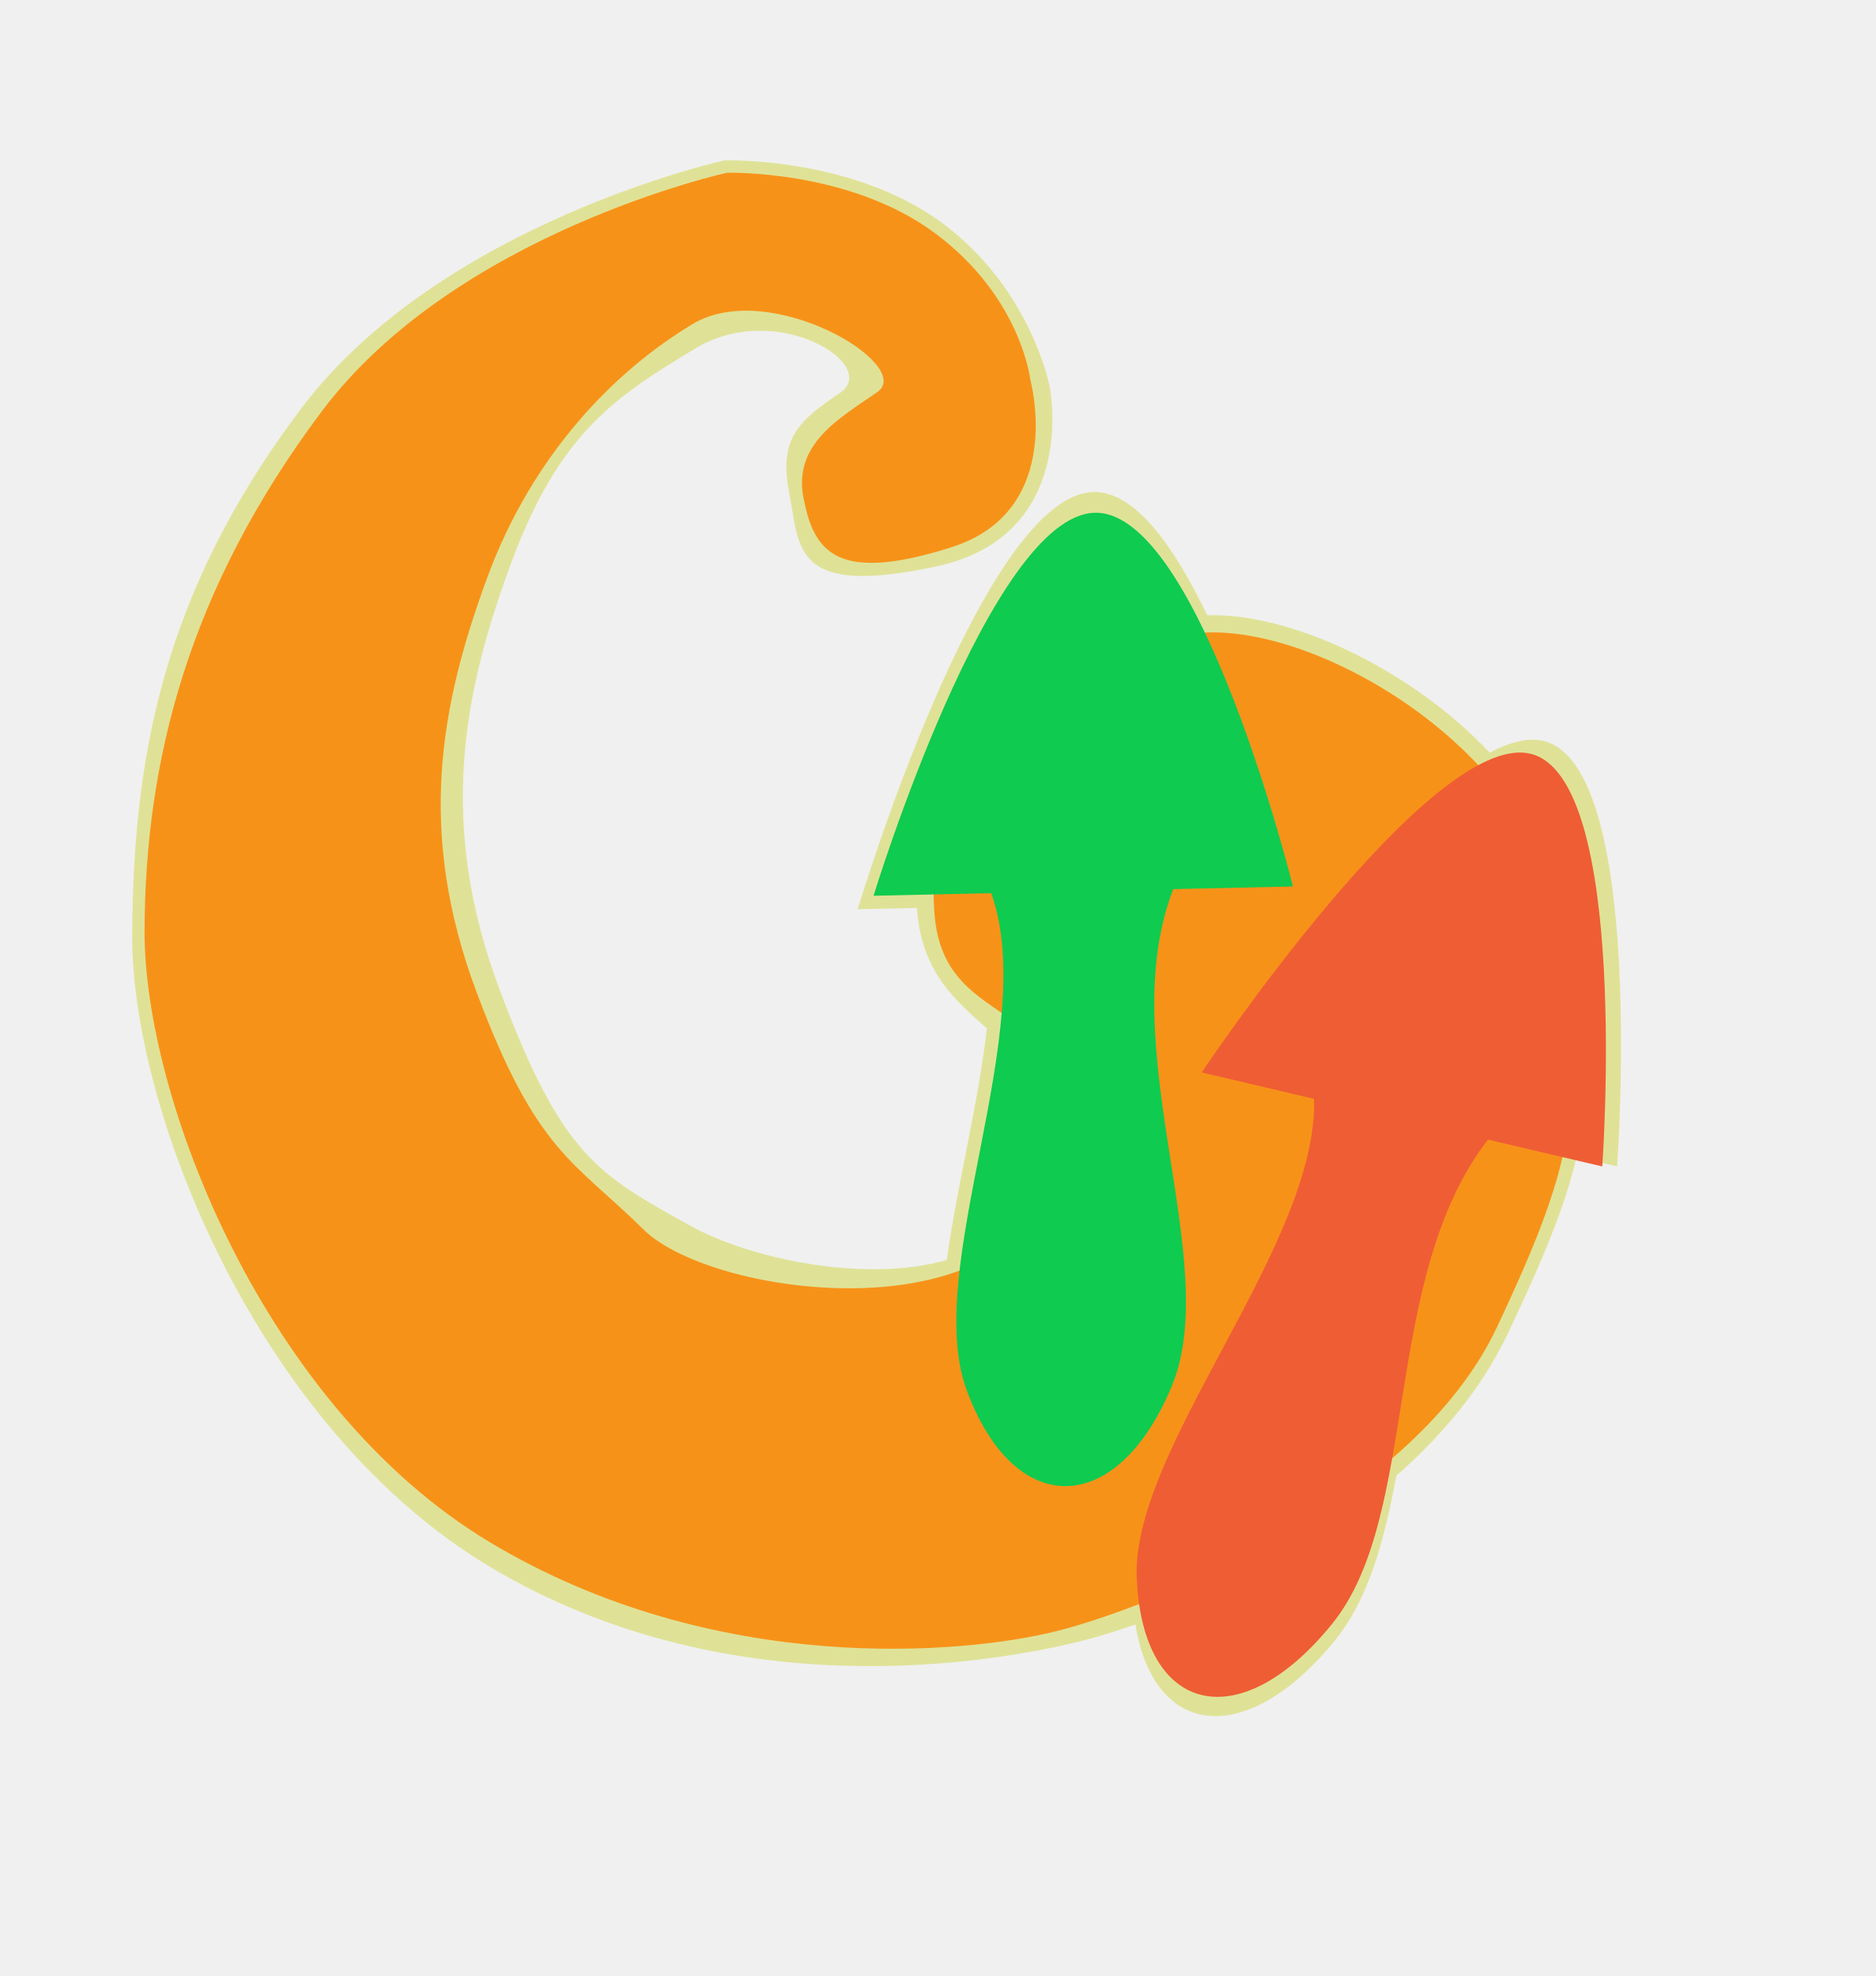
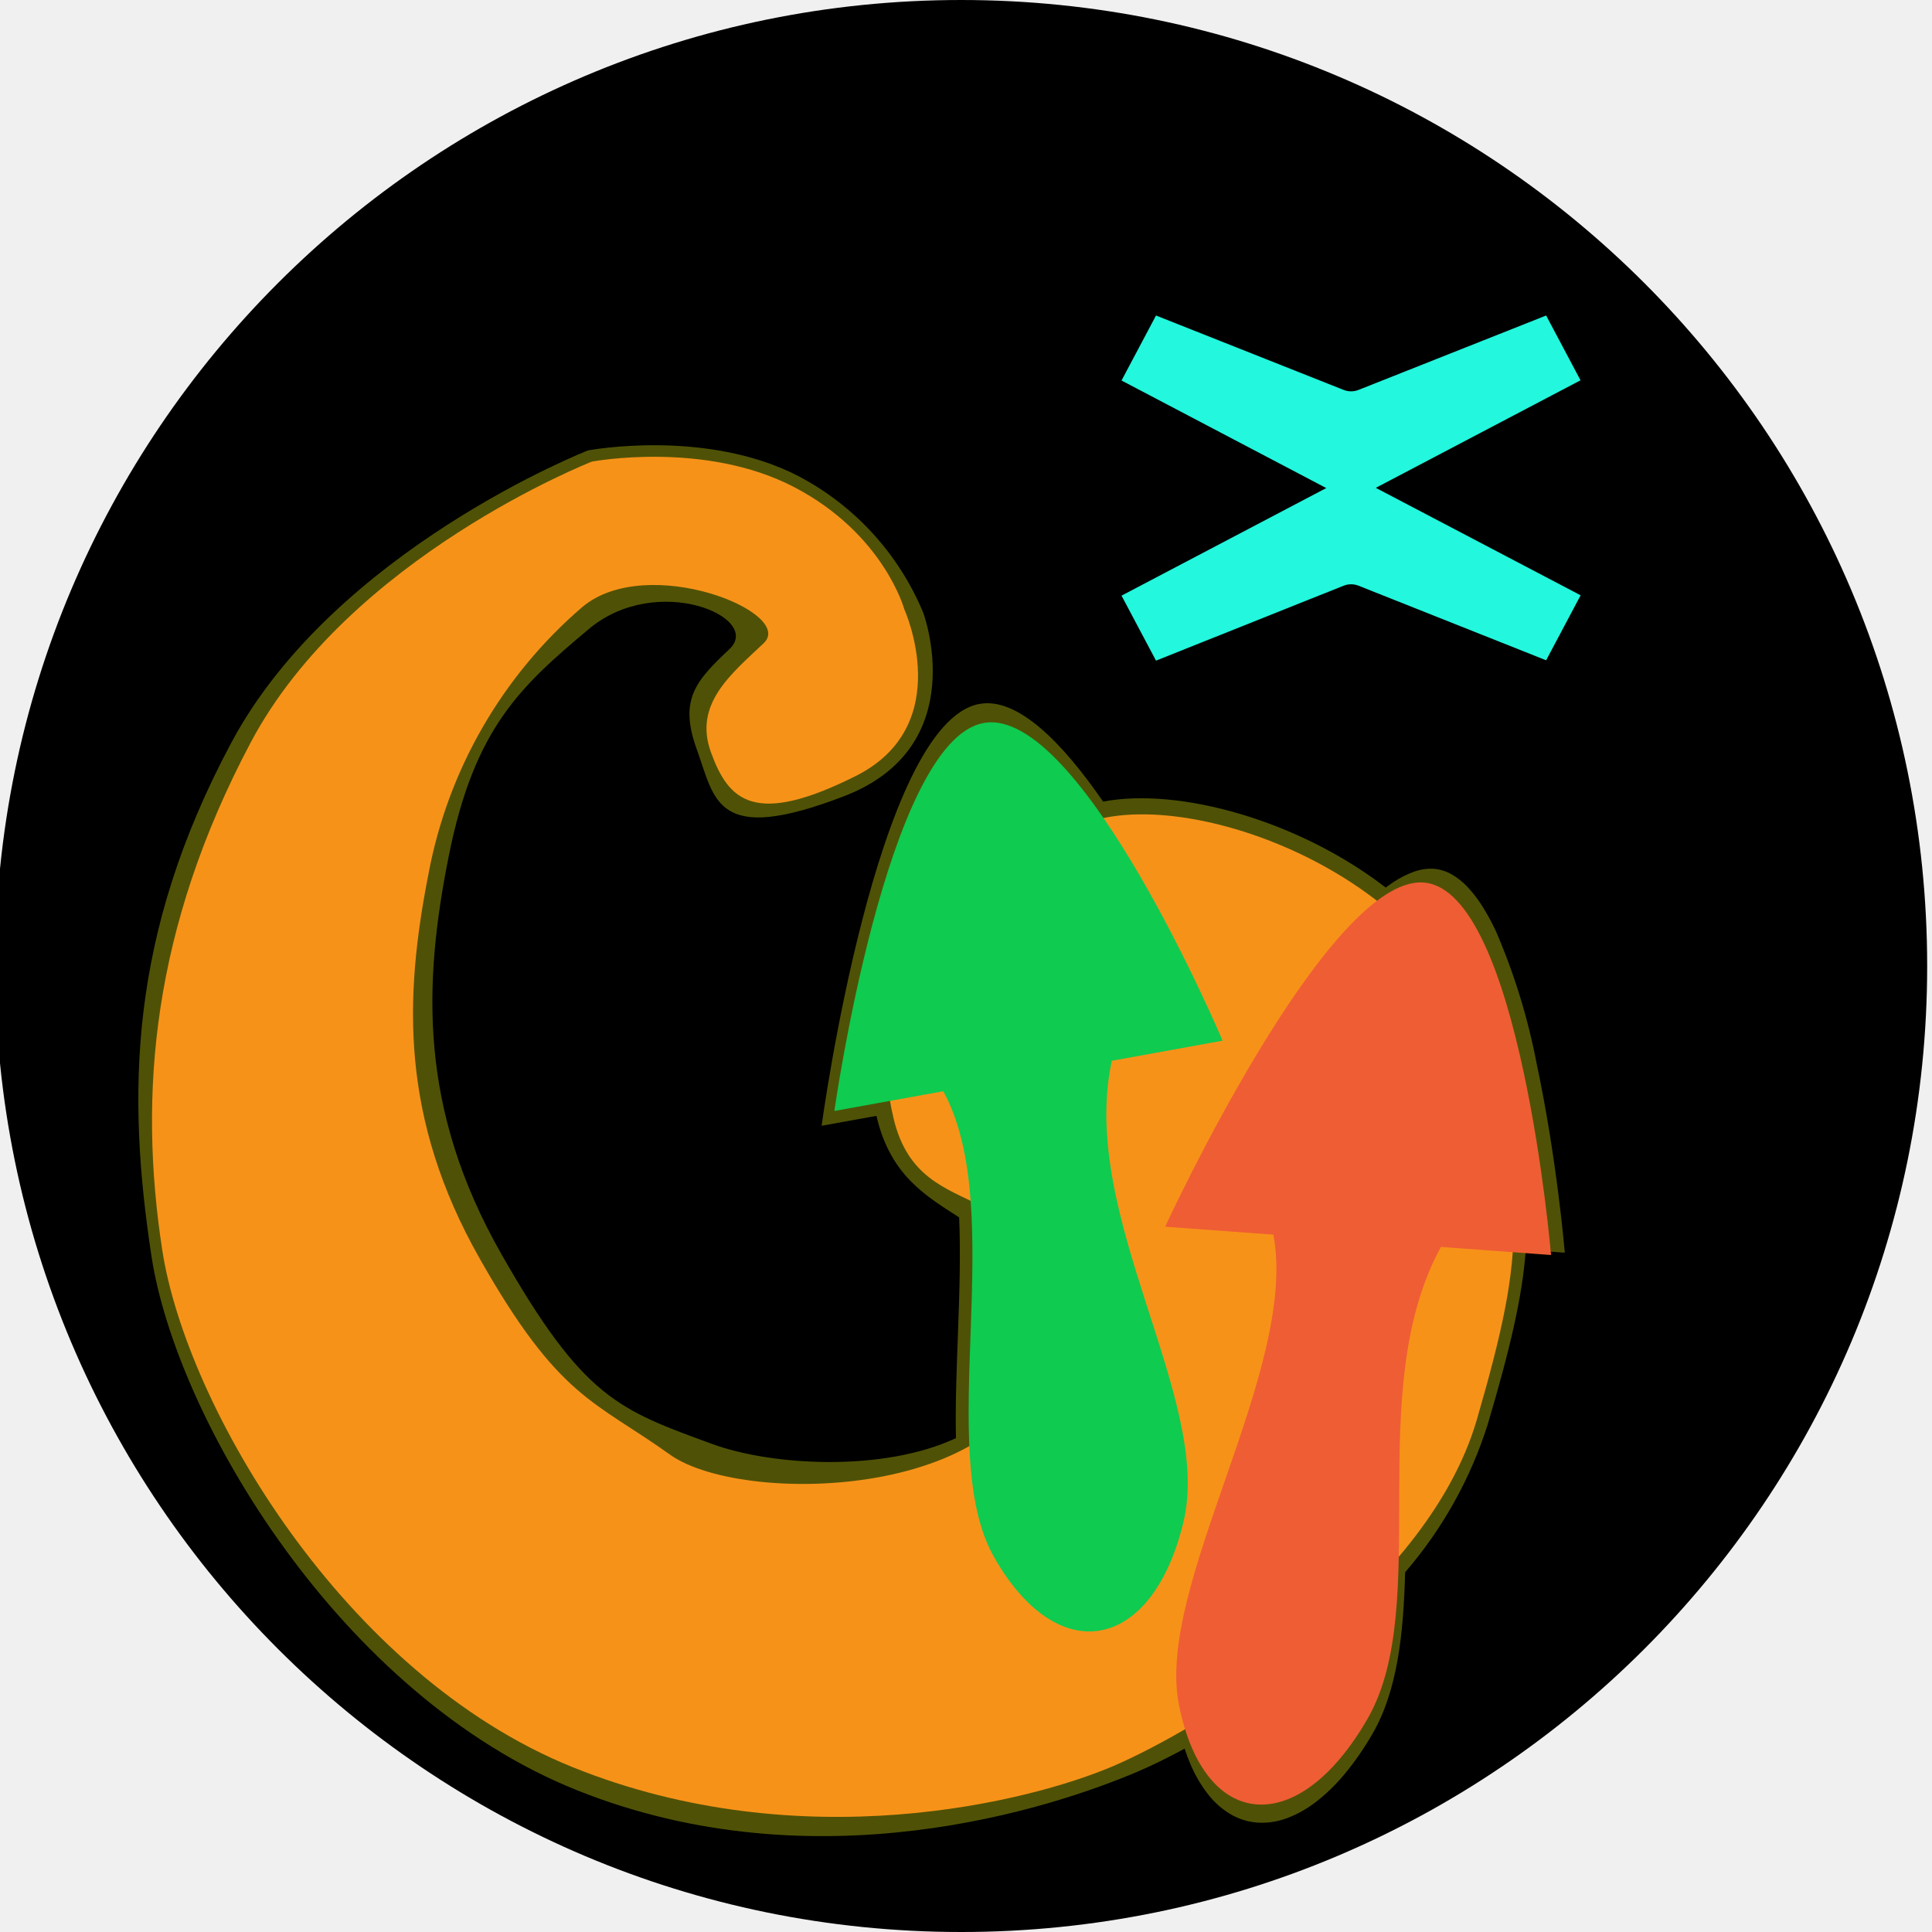
- <svg xmlns="http://www.w3.org/2000/svg" width="1366.668" height="1440.206" viewBox="0 0 1366.668 1440.206">
+ <svg xmlns="http://www.w3.org/2000/svg" width="200" height="200" viewBox="0 0 200 200">
  <defs>
-     <style>.a{fill:rgba(199,206,17,0.4);}.b{fill:#f79219;}.c{fill:#0fcb50;}.d{fill:#ef5d34;}</style>
+     <clipPath id="a">
+       <rect width="200" height="200" transform="translate(-3421 564)" fill="#fff" stroke="#707070" stroke-width="1" />
+     </clipPath>
  </defs>
-   <g transform="translate(128.292 147.378) rotate(-11)">
-     <path class="a" d="M683.275,1182.375a54.919,54.919,0,0,1-21.6-4.536,48,48,0,0,1-16.894-12.623,62.213,62.213,0,0,1-11.421-20.427,101.55,101.55,0,0,1-5.092-27.912q-.309-5.942-.1-12.315c-15.437,2.31-29.011,3.687-39.97,4.29-72.521,3.994-264.6-2.106-413.017-134.594S-18.43,595.873,6.451,471.73s68-239.908,194.268-353.241S537.853,0,537.853,0s91.541,14.827,146.625,74.7,54.471,132.466,54.471,132.466.951,110.768-106.165,112.768-94.93-31.682-94.93-72.983,17.381-50.367,50.34-64.6-32.3-75.556-97.079-51.938S381.622,172.131,329.085,258.6,240.139,434.849,261.7,562.477,306.179,707.74,365.032,757.339C402.5,788.913,481.816,823.124,543.964,817.6c17.345-51.12,44.145-107.132,60.849-160.094-18.359-24.263-38.823-48.552-33.413-95.032.035-.3.071-.6.107-.9l-42.553-7.3S675.515,274.834,755.732,288.589c29.445,5.049,49.95,49.6,64.112,103.978,59.081,9.526,137.437,65.573,182.975,137.576q3.776-1.149,7.307-1.97a72.046,72.046,0,0,1,17.807-2.082,38.417,38.417,0,0,1,14.775,3.064,33.322,33.322,0,0,1,11.484,8.64,52.956,52.956,0,0,1,8.446,13.782,98.356,98.356,0,0,1,5.676,18.167,176.014,176.014,0,0,1,3.2,21.753c2.444,27.483.61,63.476-5.455,106.982-2.383,17.1-5.433,35.41-9.066,54.427-2.906,15.216-6.19,30.915-9.759,46.662-5.434,23.972-9.9,40.807-10.817,44.23l-27.7-12.348c-15.068,33.676-38.007,68.391-73.822,116.951-26.174,35.487-61.206,63.737-99.411,86.018-17.624,44.719-37.062,84.412-66.629,109.154a221.719,221.719,0,0,1-31.168,22.075,139.086,139.086,0,0,1-28.808,12.8,85.034,85.034,0,0,1-24.553,3.932C683.974,1182.383,683.625,1182.381,683.275,1182.375Z" transform="translate(-139.703 46.348)" />
-     <path class="b" d="M378.51,308.937c0,39.919,11.707,65.826,99.045,55.7S557.2,255.907,557.2,255.907s5.051-60.321-47.747-118.194-140.54-72.2-140.54-72.2S166.8,70.493,45.772,180.035-129.1,406.471-152.952,526.462s19.469,357.662,161.723,485.719S333.034,1158.557,402.546,1154.7s272.8-41.5,356.682-156.185S853.3,849.046,859.8,713.531s-163.452-271.8-244.37-251.656c-131.714,32.791-190.342,69.894-201.04,162.573s99.07,72.016,53,194.392-264.278,50.686-304.983-8.786S96.554,740.068,75.888,616.708,90.12,406.575,140.477,323,261.839,191.321,323.5,168.932s153.956,60.727,122.364,74.486S378.51,269.018,378.51,308.937Z" transform="translate(29.172 -9.974)" />
-     <path class="c" d="M64.482,637.877C31.569,549.18,118.2,375.325,82.265,275.389l-85.733,1.9S81.4-.163,157.807-1.857s144.352,272.37,144.352,272.37l-87.215,1.934c-44.685,114.924,36.633,271.118-1.045,362.116-19.861,47.97-48.469,72.369-76.485,72.99S81.974,685.018,64.482,637.877Z" transform="translate(458.778 321.655) rotate(11)" />
-     <path class="d" d="M48.321,652.054C18.7,562.242,108.64,382.388,76.392,281.166l-84.011,4.105S83.646-.409,158.517-4.067s133.35,274.7,133.35,274.7L206.4,274.813c-47.137,118.572,27.9,276.141-11.669,370.086-20.86,49.523-49.591,75.179-77.044,76.521S64.065,699.788,48.321,652.054Z" transform="matrix(0.891, 0.454, -0.454, 0.891, 748.91, 514.525)" />
+   <g transform="translate(3421 -564)" clip-path="url(#a)">
+     <rect width="200" height="200" rx="100" transform="translate(-3421.5 564)" />
+     <path d="M166.922,195.441l21.193-11.134-3.559-6.707-19.416,7.7a2.1,2.1,0,0,1-1.554,0l-19.416-7.7-3.57,6.729,21.193,11.134L140.6,206.6l3.57,6.729,19.416-7.756a2.1,2.1,0,0,1,1.554,0l19.416,7.719,3.57-6.729Z" transform="translate(-3445.5 419.061)" fill="#23f7dd" />
+     <g transform="matrix(0.94, -0.342, 0.342, 0.94, -3427.671, 635.18)">
+       <path d="M91.277,157.75a7.344,7.344,0,0,1-2.886-.606,6.415,6.415,0,0,1-2.257-1.685,8.3,8.3,0,0,1-1.526-2.726,13.538,13.538,0,0,1-.681-3.724q-.041-.793-.014-1.643c-2.062.308-3.875.491-5.338.571-9.686.531-35.341-.289-55.167-17.969S-2.46,79.482.86,62.92,9.935,30.915,26.8,15.8,71.82,0,71.82,0,84.047,1.981,91.405,9.971a28.167,28.167,0,0,1,7.279,17.675s.13,14.778-14.176,15.042-12.68-4.23-12.681-9.74,2.32-6.719,6.721-8.617S74.233,14.249,65.581,17.4s-14.623,5.562-21.637,17.1S32.07,58.006,34.953,75.034s5.945,19.381,13.807,26c5,4.214,15.6,8.78,23.9,8.045,2.315-6.82,5.893-14.292,8.122-21.357-2.453-3.238-5.187-6.479-4.465-12.68l.014-.12-5.684-.975s19.567-37.278,30.281-35.44c3.933.674,6.673,6.619,8.566,13.874,7.891,1.273,18.358,8.752,24.442,18.36q.5-.153.976-.263a9.632,9.632,0,0,1,2.378-.277,5.137,5.137,0,0,1,1.973.409,4.453,4.453,0,0,1,1.534,1.153,7.067,7.067,0,0,1,1.128,1.839,13.118,13.118,0,0,1,.759,2.424,23.464,23.464,0,0,1,.429,2.9,65.671,65.671,0,0,1-.725,14.273c-.318,2.281-.725,4.724-1.209,7.261-.388,2.03-.826,4.124-1.3,6.225-.725,3.2-1.321,5.444-1.443,5.9l-3.7-1.648c-2.011,4.492-5.074,9.123-9.856,15.6A43.486,43.486,0,0,1,111.6,138.015c-2.353,5.966-4.948,11.261-8.9,14.561a29.594,29.594,0,0,1-4.162,2.944,18.579,18.579,0,0,1-3.847,1.707,11.366,11.366,0,0,1-3.279.524Z" transform="translate(0.02 0.019)" fill="rgba(199,206,17,0.4)" />
+       <path d="M71.819,32.5c0,5.326,1.566,8.783,13.23,7.434s10.635-14.5,10.635-14.5.673-8.048-6.381-15.77S70.53.019,70.53.019,43.535.678,27.375,15.289,4.025,45.494.843,61.5s2.611,47.718,21.614,64.807,43.313,19.538,52.6,19.025,36.434-5.528,47.634-20.827,12.56-19.938,13.425-38.017-21.839-36.267-32.646-33.582c-17.591,4.371-25.42,9.319-26.846,21.684s13.234,9.611,7.085,25.936-35.3,6.754-40.734-1.181-8.8-9.339-11.562-25.8S33.3,45.514,40.028,34.365A48,48,0,0,1,64.468,13.816c8.235-2.985,20.564,8.106,16.345,9.941S71.818,27.17,71.819,32.5Z" transform="translate(1.301 1.226)" fill="#f79219" />
+       <path d="M9.076,85.347C4.68,73.514,16.25,50.32,11.451,36.988L0,37.242S11.335.227,21.541,0s19.28,36.337,19.28,36.337L29.172,36.6c-5.968,15.332,4.893,36.169-.14,48.309-2.653,6.4-6.474,9.655-10.216,9.738S11.412,91.636,9.076,85.347Z" transform="translate(79.538 36.419) rotate(11)" fill="#0fcb50" />
+       <path d="M7.456,87.55C3.5,75.568,15.523,51.568,11.22,38.064L0,38.616S12.2.5,22.2,0,40,36.65,40,36.65l-11.414.561c-6.3,15.822,3.715,36.842-1.574,49.378C24.222,93.2,20.384,96.621,16.718,96.8S9.556,93.918,7.456,87.55Z" transform="matrix(0.891, 0.454, -0.454, 0.891, 118.035, 61.53)" fill="#ef5d34" />
+     </g>
  </g>
</svg>
